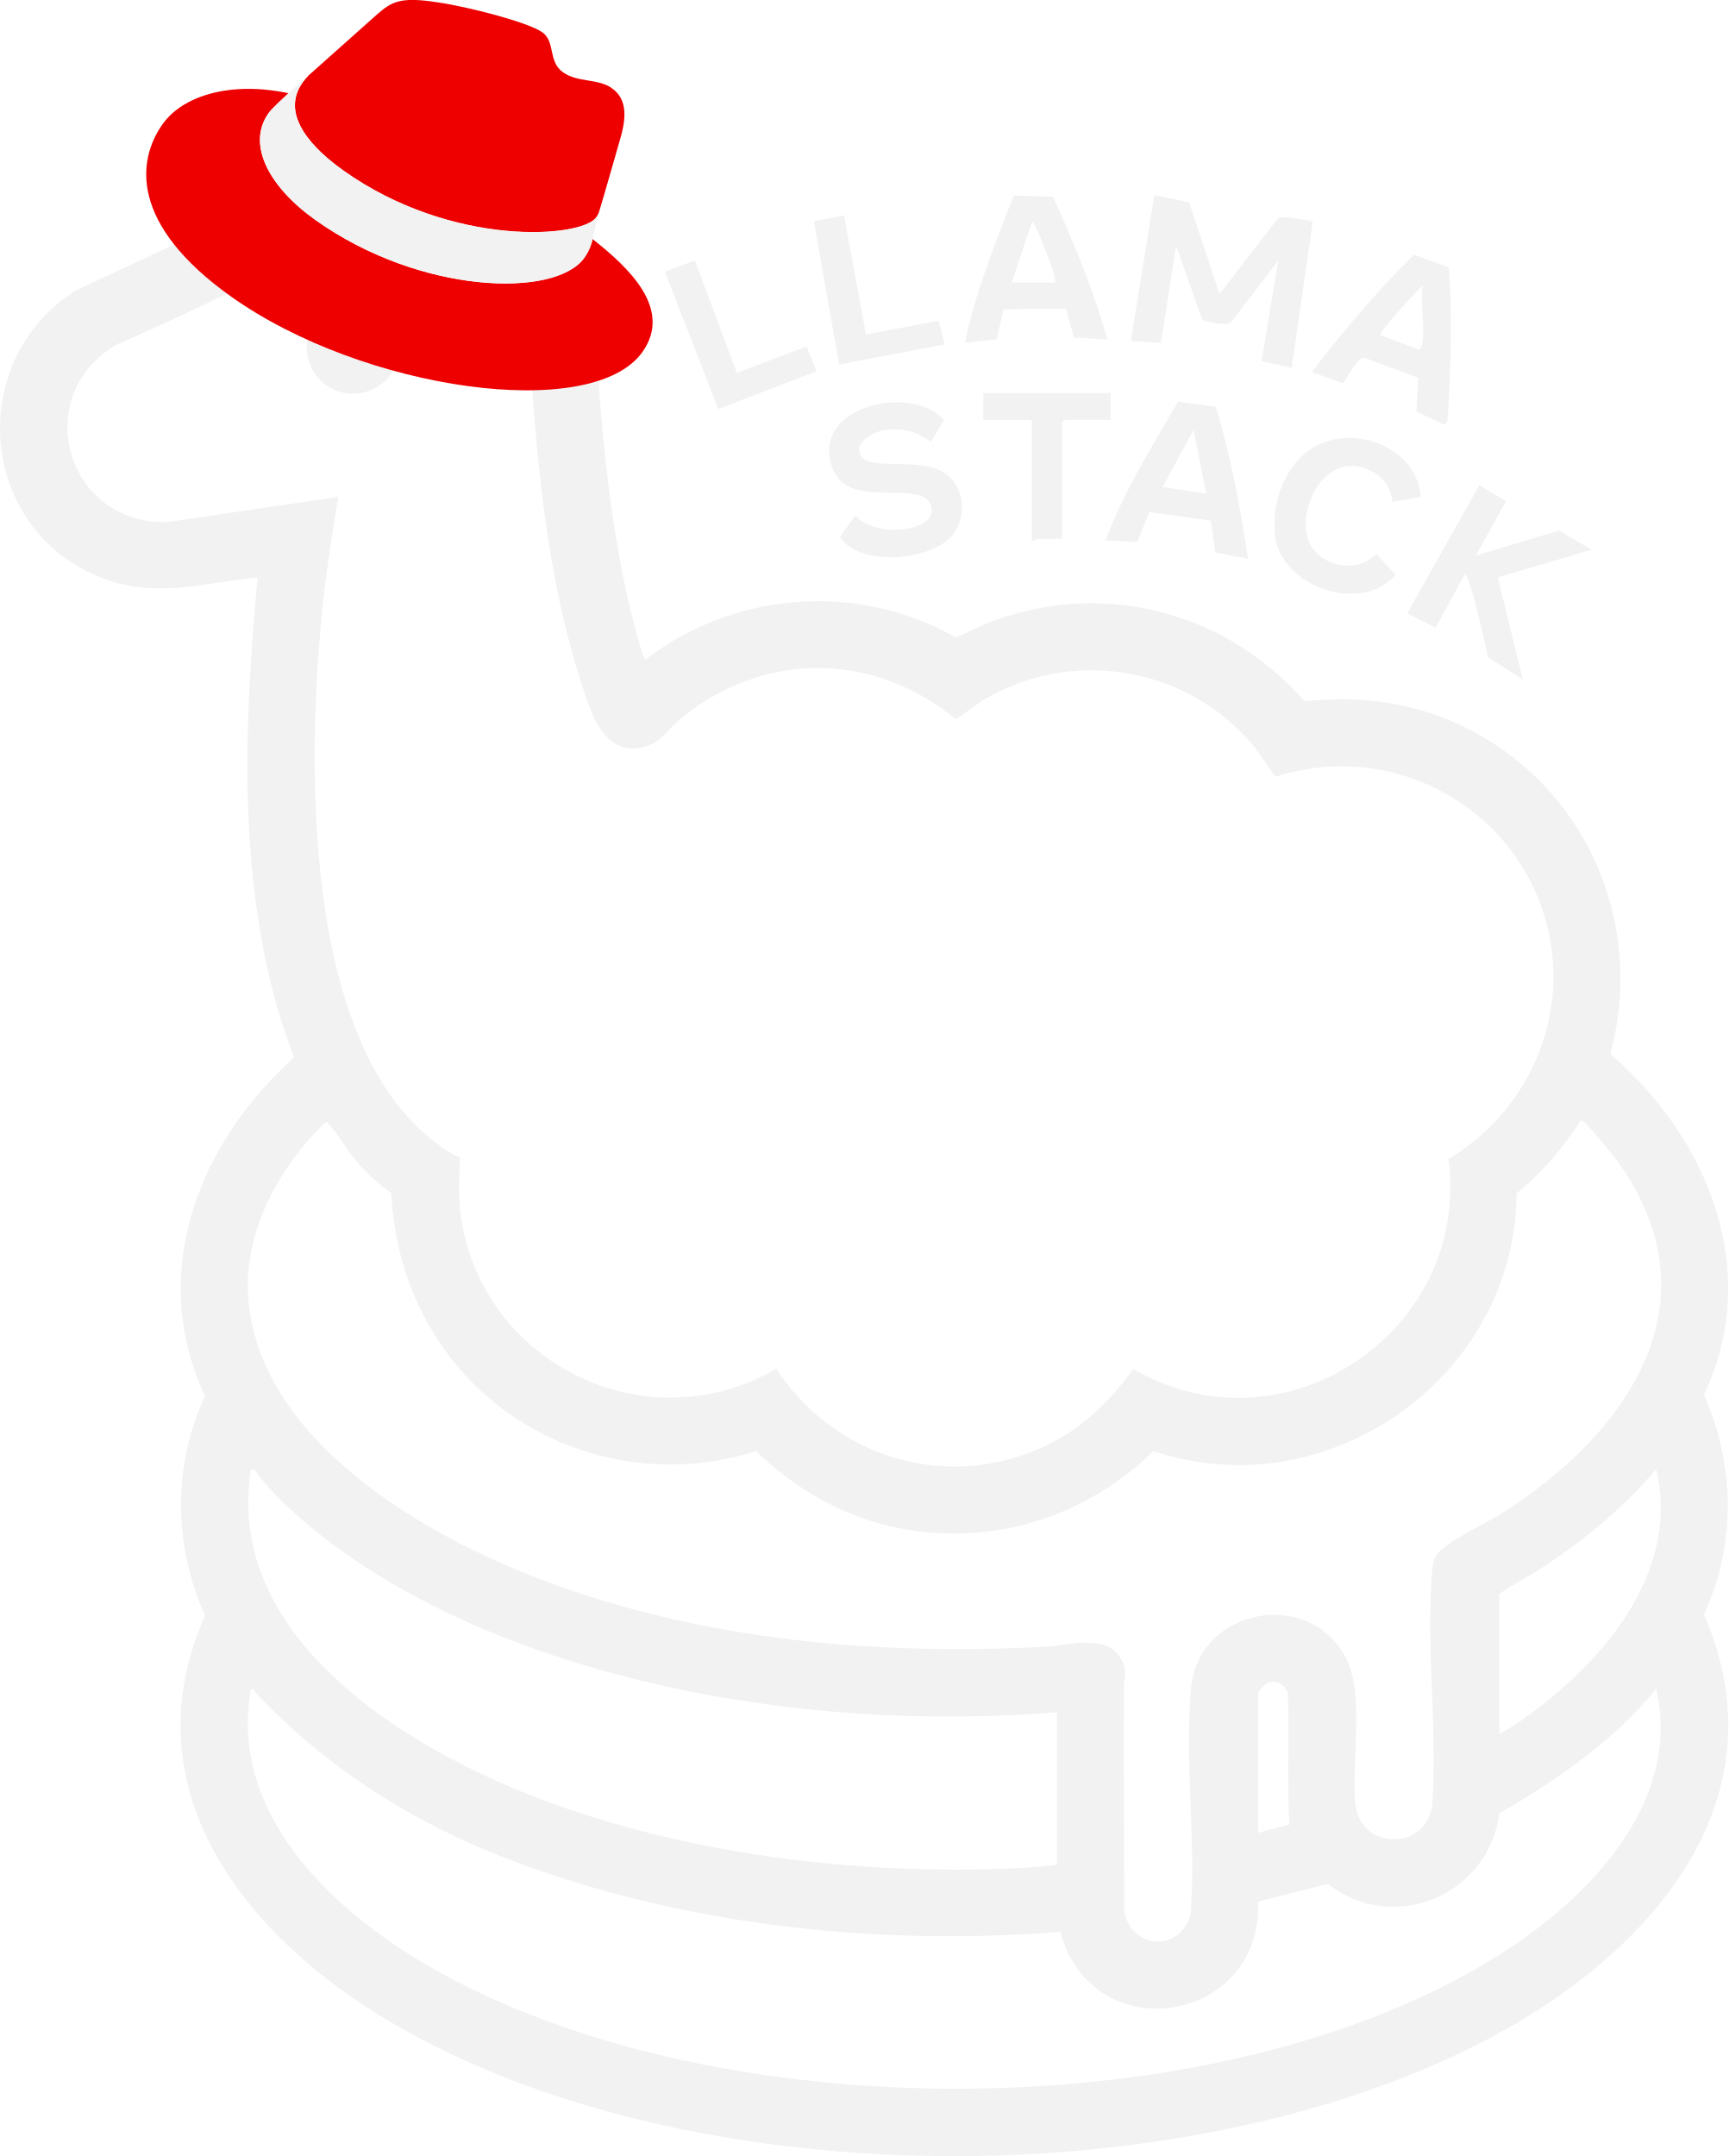
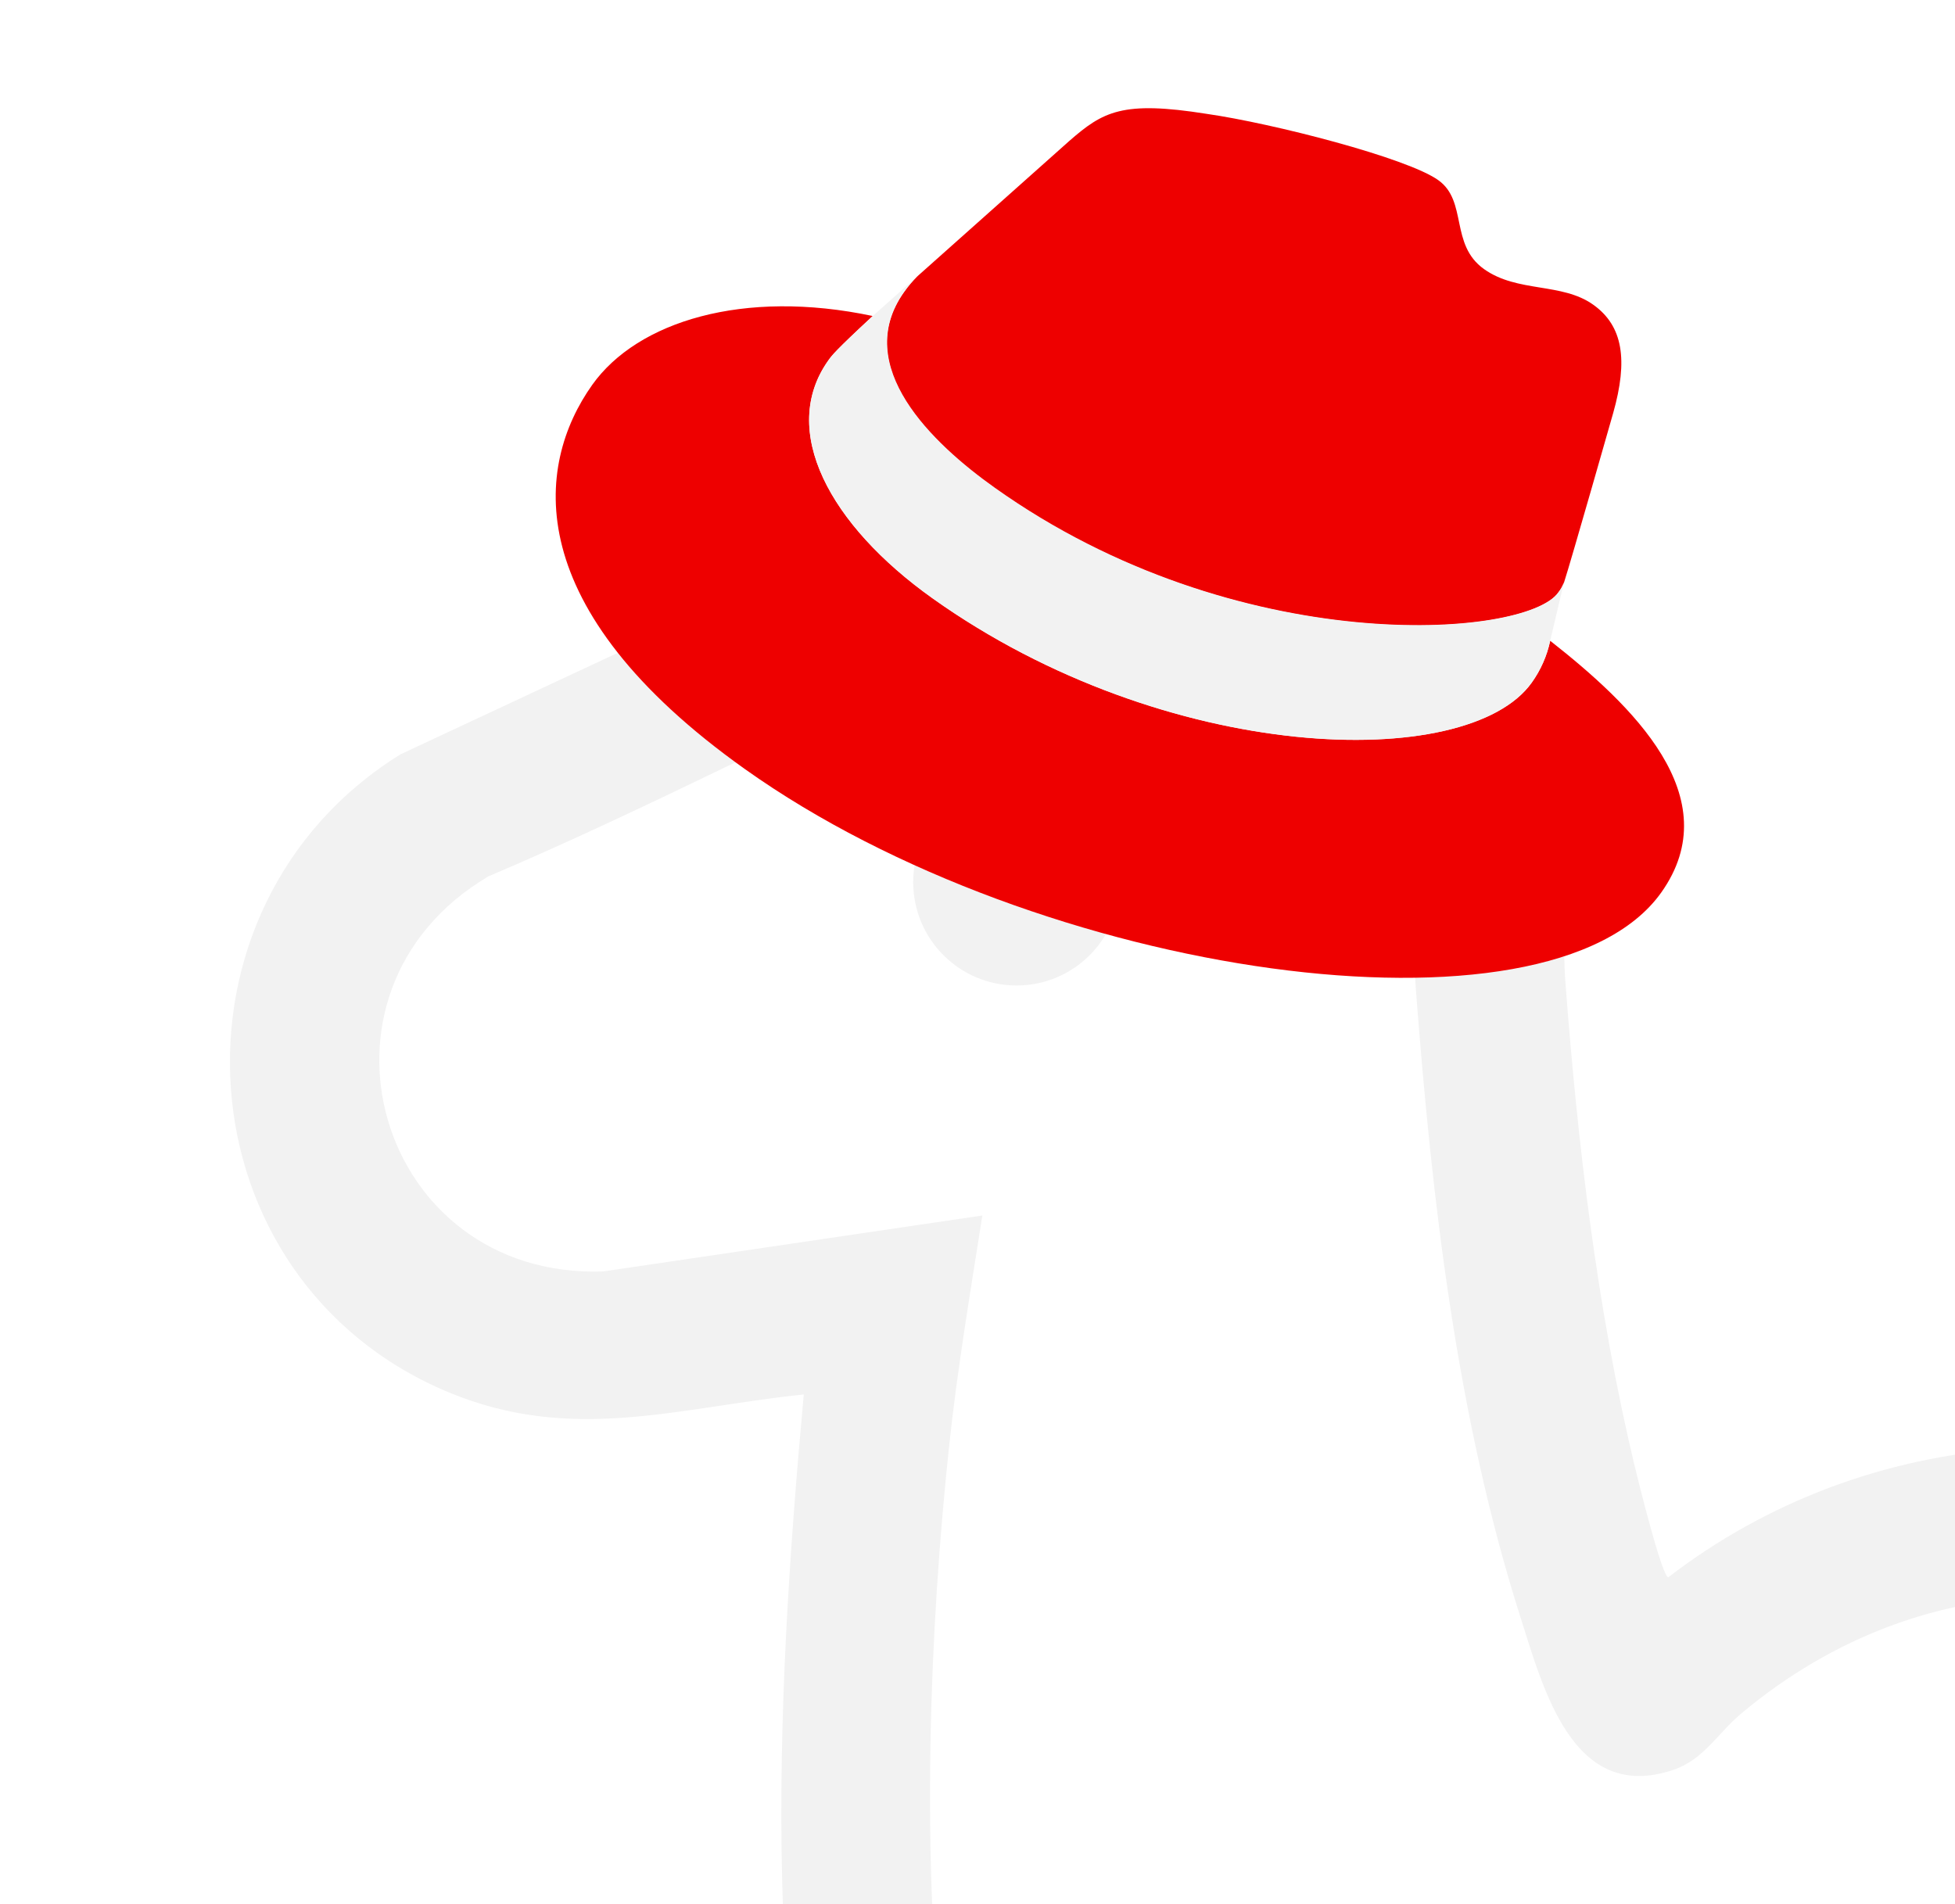
- <svg xmlns="http://www.w3.org/2000/svg" id="Layer_2" data-name="Layer 2" viewBox="0 0 202.85 253.02">
+ <svg xmlns="http://www.w3.org/2000/svg" id="Layer_1" viewBox="0 0 193.68 188.64">
  <defs>
-     <style>
-       .cls-1 {
-         fill: #f2f2f2;
-       }
- 
-       .cls-2 {
-         fill: #f2f2f2;
-       }
- 
-       .cls-3 {
-         fill: #e00;
-       }
-     </style>
+     <style>.cls-1{fill:#f2f2f2;}.cls-2{fill:#f2f2f2;}.cls-3{fill:#e00;}</style>
  </defs>
-   <g>
-     <path class="cls-1" d="M30.22,67.76c-6.64.69-12.19,2.59-18.68-.1-14.27-5.92-15.52-25.58-2.55-33.62l29.5-13.78c.41-.4.11-5.07.19-6.1,1.01-12.34,17.61-16.44,24.35-6.06,3.75,5.77,1.66,13.3,2.21,19.83,2.57,3.55,4.41,7.6,4.91,12.01.22,1.98.04,4.16.19,6.1.65,8.5,1.66,17.18,3.64,25.47.19.78,1.43,5.82,1.78,5.9,10.43-8.04,24.93-9.14,36.42-2.6,1.63-.69,3.2-1.54,4.88-2.12,13.05-4.56,27.04-.7,36.05,9.61,7.37-.81,14.44.41,20.84,4.13,12.92,7.51,18.99,22.79,15.04,37.27,11.48,9.83,17.88,25.49,10.99,39.99,3.65,8.17,3.81,17.63,0,25.77,9.3,21.37-5.6,38.77-23.28,48.71-36.01,20.25-97.76,20.07-132.9-2.12-16.04-10.12-28.47-26.9-19.73-46.44-3.7-8.19-3.83-17.6,0-25.77-6.79-14.43-.76-29.69,10.44-39.73-.59-1.74-1.28-3.47-1.79-5.23-4.82-16.47-4.05-34.18-2.5-51.1ZM53.99,135.85c-.07,2.25-.23,4.27.06,6.53,2.21,17.53,21.77,27.19,37.06,18.25,6.64,10.2,19.38,14.29,30.72,9.45,4.66-1.99,8.25-5.35,11.18-9.43,17.68,10.37,39.66-4.45,36.98-24.63,10.69-6.39,15.32-19.53,10.31-31.15s-18.28-17.7-30.52-13.73c-.28-.07-2.07-2.88-2.5-3.41-7.56-9.25-20.79-11.8-31.28-5.91-1.35.76-2.54,1.76-3.83,2.59-9.79-8.08-22.85-8.01-32.56.16-1.2,1.01-1.97,2.41-3.54,2.95-5.3,1.8-6.85-4.26-8.06-8.06-3.35-10.53-4.67-22.05-5.5-33.05-.14-1.88.05-3.81-.2-5.7-.52-3.92-2.36-6.93-4.91-9.84-.34-5.09.44-10.72,0-15.74-.55-6.34-9.41-6.89-10.74-.69l-.09,12.4c-2.35-.12-4.75.53-6.88,1.48-8.73,3.86-17.23,8.39-26.03,12.13-10.28,6.09-5.84,21.24,6.06,20.81l19.97-2.95c-.64,4.08-1.33,8.18-1.77,12.3-1.88,17.78-2.69,51.2,13,63.32.96.74,1.96,1.49,3.1,1.92ZM45.91,140c-1.36-.96-2.67-2.15-3.79-3.39-1.25-1.38-2.31-3.36-3.47-4.6-.13-.14-.17-.39-.45-.32-5.73,5.6-9.99,13.47-8.96,21.73,2.07,16.57,21.89,27.54,36.04,32.61,18.38,6.59,38.06,8.24,57.49,7.22,2.75-.14,6.94-1.56,8.72,1.31.91,1.47.43,2.11.42,3.5-.06,8.72.04,17.43.03,26.15.73,4.59,6.67,4.96,7.8.37.66-8.55-.73-18.07.05-26.51.86-9.37,13.93-11.82,18.2-3.45,2.16,4.25.63,12.12,1.07,17.03.5,5.52,8.48,5.68,9.05-.01.59-8.89-.78-18.78,0-27.55.04-.5.13-.96.36-1.41.8-1.54,5.76-3.81,7.5-4.9,14.95-9.35,26.03-25,13.67-41.76-.46-.63-3.7-4.65-4.1-4.55-2.08,3.23-4.56,6.16-7.55,8.59-.13,21.55-22.18,37.1-42.63,30.23-8.49,8.35-20.58,11.68-32.16,8.49-5.49-1.51-10.39-4.55-14.45-8.48-13.48,4.29-28.36-.42-36.57-11.9-3.94-5.5-5.89-11.64-6.27-18.42ZM124.05,218.84v-17.9c-13.58,1.1-27.55.43-40.95-2.03-16.05-2.95-33.55-9.03-46.29-19.42-2.53-2.06-5.14-4.44-6.99-7.08l-.39.1c-2.83,18.1,14.94,30.39,29.37,36.72,18.44,8.09,40.77,10.95,60.83,10.01,1.42-.07,2.99-.25,4.42-.4ZM175.99,203.49c1.79-.98,3.49-2.2,5.09-3.46,8.32-6.56,15.93-16.33,13.3-27.62-3.93,4.66-8.66,8.5-13.77,11.81-1.52.98-3.17,1.77-4.63,2.85v16.43ZM147.66,215.1l3.65-.97c-.24-5.08-.02-10.28-.15-15.41-.42-1.11-1.47-1.69-2.59-1.1-.23.12-.91.87-.91,1.06v16.43ZM29.82,198.18l-.39.1c-2.39,13.8,8.19,24.57,18.9,31.26,33.77,21.07,97.25,21.08,130.16-1.81,9.41-6.55,18.74-17.17,15.89-29.55-4.99,6.16-11.62,10.66-18.41,14.64-1.26,9.61-12.46,14.3-20.15,8.26l-8.15,2.1c.45,14.42-19.51,17.46-23.23,3.54-18.28,1.42-37.25-.1-54.88-5.22-15.6-4.53-28.29-11.06-39.55-22.82-.15-.15-.17-.46-.2-.49Z" />
-     <g>
-       <path class="cls-1" d="M109.3,51.82c-1.79-1.15-3.2-1.62-5.38-1.35-1.5.18-4.26,1.71-2.59,3.33,1.33,1.3,7.1-.16,9.75,1.85,2.23,1.7,2.41,5.22.59,7.28-2.55,2.88-10.73,3.66-13.1.09l1.79-2.54c1.75,2.01,6.17,2.21,8.23.75,1.22-.86.9-2.5-.46-3.02-2.8-1.09-8.76.95-10.39-3.18-2.84-7.21,8.96-10.14,13.05-5.77l-1.49,2.56Z" />
-       <path class="cls-1" d="M173.23,65.2l9.74-2.94,3.83,2.25-11.01,3.25,2.94,11.99-4.08-2.61c-.3-1.23-2.05-9.48-2.71-9.78l-3.45,6.29-3.33-1.67,8.46-15.05,3.13,1.89-3.53,6.37Z" />
-       <path class="cls-1" d="M142.7,47.74c1.76,5.83,2.87,11.84,3.78,17.85l-3.85-.77-.51-3.72-7.23-1-1.42,3.5-3.71-.17c2.11-5.76,5.45-11,8.49-16.29l4.45.6ZM141.56,57.92l-1.47-7.47-3.64,6.69,5.11.79Z" />
-       <path class="cls-1" d="M166.74,58.31l-3.34.6c-.08-2.91-3.47-4.88-6.1-4.03-3.63,1.18-5.72,7.92-2.35,10.41,1.95,1.44,4.85,1.54,6.58-.28l2.27,2.46c-4.1,4.68-13.57,1.37-14.17-4.73-.43-4.27,1.59-9.34,5.85-10.87,4.63-1.66,10.91,1.14,11.26,6.44Z" />
-       <path class="cls-1" d="M130.35,46.12v3.15h-5.41l-.3.3v13.67h-2.85c-.1,0-.41.31-.69.2v-14.16h-5.7v-3.15h14.95Z" />
-       <g>
-         <path class="cls-1" d="M139.55,23.74l3.59,10.77,6.88-8.95c.51-.22,3.9.27,4.05.48l-2.47,17.13-3.54-.79,1.97-11.8-5.59,7.29c-.46.38-3.11-.11-3.36-.41l-3.05-8.65-1.77,11.41-3.54-.2,2.76-17.12,4.08.84Z" />
-         <path class="cls-1" d="M170.05,31.4c.45,5.99.2,11.98-.16,17.97l-.3.49-3.35-1.56.19-3.97-6.3-2.34c-.8-.19-2.31,2.94-2.55,2.96l-3.62-1.29c3.72-4.82,7.65-9.49,11.99-13.78l4.1,1.51ZM166.94,40.32c.29-2.03-.22-4.69,0-6.79-.76.76-4.94,5.15-4.92,5.8l4.44,1.67c.28.14.46-.58.48-.69Z" />
-         <path class="cls-1" d="M129.96,39.82l-3.91-.21-.98-3.4-7.28.1-.82,3.5-3.72.41c1.22-5.96,3.56-11.63,5.73-17.28l4.6.17c2.49,5.42,4.76,10.97,6.39,16.72ZM123.86,33.14c-.08-1.15-.63-2.3-1.03-3.39-.12-.33-1.45-3.89-1.72-3.69l-2.36,7.08h5.11Z" />
-         <polygon class="cls-1" points="81.56 30.58 86.48 43.76 94.65 40.66 95.84 43.57 84.31 48 78.02 31.87 81.56 30.58" />
-         <polygon class="cls-1" points="99.06 25.27 101.63 39.24 110.16 37.64 110.87 40.41 98.48 42.78 95.52 25.97 99.06 25.27" />
-       </g>
-     </g>
-     <circle class="cls-1" cx="41.44" cy="40.77" r="5.44" />
-   </g>
-   <path id="path8" class="cls-3" d="M40.27,20.02c12.82,9.08,28.01,7.93,29.7,5.5.13-.16.23-.34.3-.54.37-1.13,2.59-8.93,2.59-8.93.78-2.77.52-4.58-1.05-5.7-1.66-1.18-3.99-.62-5.75-1.88s-.86-3.58-2.41-4.68c-1.66-1.18-8.72-3-12.2-3.5-4.44-.71-5.46-.12-7.23,1.43l-8,7.13c-.26.26-.5.54-.71.84-2.79,3.92,1.48,7.98,4.77,10.32M33.86,10.94c-6.81-1.44-12.4.29-14.77,3.62-3.03,4.26-3.87,11.78,8.04,20.25,15.51,11.03,42.37,14.79,48.26,6.51,3.59-5.05-1.58-9.91-5.84-13.26-.17.79-.5,1.54-.97,2.2-3.38,4.76-19.26,4.31-31.56-4.44-5.44-3.87-8.11-8.86-5.49-12.54.19-.26.36-.5,2.34-2.34" />
-   <path id="path10" class="cls-2" d="M36.23,8.83c-.26.26-.5.54-.71.84-2.79,3.92,1.48,7.98,4.77,10.32,12.77,9.09,27.96,7.94,29.68,5.52.13-.16.23-.34.3-.54l-.73,3.08c-.17.79-.5,1.54-.97,2.2-3.38,4.76-19.26,4.31-31.56-4.44-5.44-3.87-8.11-8.86-5.49-12.54.19-.26.36-.5,2.34-2.34l2.37-2.11Z" />
+   <path class="cls-1" d="M79.62,138.16c-12.48,1.3-22.92,4.87-35.14-.2-26.83-11.13-29.19-48.11-4.79-63.23l55.48-25.92c.78-.76.21-9.54.36-11.47,1.89-23.21,33.11-30.92,45.8-11.4,7.05,10.85,3.13,25.02,4.15,37.29,4.83,6.68,8.3,14.29,9.24,22.58.42,3.72.08,7.82.36,11.48,1.21,15.98,3.12,32.31,6.85,47.9.35,1.46,2.69,10.94,3.34,11.09,19.62-15.12,46.88-17.19,68.5-4.89,3.07-1.29,6.02-2.89,9.18-3.99,24.54-8.57,50.85-1.32,67.8,18.08,13.86-1.52,27.16.76,39.2,7.76,24.3,14.13,35.72,42.85,28.29,70.09,21.59,18.48,33.62,47.94,20.67,75.22,6.86,15.36,7.16,33.16,0,48.47,17.49,40.18-10.53,72.91-43.78,91.6-67.73,38.09-183.87,37.74-249.95-3.98-30.16-19.04-53.55-50.6-37.11-87.35-6.96-15.4-7.2-33.1,0-48.47-12.77-27.13-1.42-55.84,19.64-74.73-1.11-3.27-2.4-6.52-3.37-9.84-9.07-30.98-7.62-64.29-4.71-96.11ZM124.32,266.24c-.13,4.24-.43,8.04.11,12.29,4.16,32.98,40.95,51.14,69.7,34.32,12.5,19.19,36.45,26.87,57.77,17.78,8.77-3.74,15.52-10.06,21.02-17.74,33.25,19.51,74.59-8.36,69.54-46.33,20.11-12.02,28.81-36.73,19.39-58.59-9.53-22.11-34.37-33.29-57.41-25.81-.52-.13-3.9-5.43-4.71-6.41-14.23-17.4-39.1-22.19-58.82-11.12-2.53,1.42-4.78,3.31-7.21,4.88-18.41-15.2-42.98-15.06-61.24.3-2.25,1.89-3.7,4.54-6.67,5.54-9.97,3.38-12.89-8.01-15.17-15.15-6.31-19.81-8.78-41.47-10.35-62.17-.27-3.54.09-7.17-.38-10.72-.97-7.38-4.43-13.04-9.24-18.51-.64-9.57.82-20.16,0-29.6-1.03-11.92-17.7-12.96-20.2-1.3l-.16,23.33c-4.42-.23-8.93,1-12.95,2.78-16.41,7.25-32.4,15.79-48.96,22.82-19.34,11.45-10.99,39.94,11.39,39.14l37.55-5.54c-1.2,7.68-2.51,15.39-3.32,23.12-3.54,33.45-5.06,96.29,24.45,119.09,1.8,1.39,3.69,2.8,5.82,3.61ZM109.12,274.03c-2.56-1.81-5.02-4.05-7.13-6.37-2.36-2.6-4.35-6.32-6.52-8.64-.25-.27-.32-.73-.84-.6-10.77,10.53-18.79,25.34-16.85,40.86,3.89,31.17,41.18,51.8,67.78,61.34,34.58,12.4,71.58,15.49,108.13,13.58,5.17-.27,13.05-2.94,16.41,2.47,1.72,2.77.8,3.96.79,6.58-.12,16.39.08,32.79.06,49.18,1.38,8.64,12.55,9.33,14.67.69,1.24-16.08-1.36-33.99.09-49.85,1.62-17.61,26.2-22.22,34.22-6.49,4.07,7.99,1.19,22.79,2.01,32.02.93,10.38,15.95,10.68,17.03-.02,1.11-16.72-1.46-35.31-.01-51.81.08-.95.24-1.8.68-2.65,1.5-2.9,10.83-7.16,14.1-9.21,28.12-17.58,48.95-47.01,25.7-78.55-.87-1.18-6.95-8.74-7.72-8.55-3.92,6.08-8.59,11.59-14.2,16.15-.24,40.54-41.71,69.77-80.17,56.85-15.96,15.7-38.71,21.98-60.48,15.97-10.32-2.85-19.54-8.57-27.18-15.95-25.36,8.08-53.33-.79-68.79-22.38-7.41-10.35-11.09-21.9-11.79-34.65ZM256.09,422.31v-33.67c-25.53,2.07-51.82.81-77.02-3.82-30.18-5.54-63.1-16.99-87.05-36.52-4.75-3.88-9.66-8.35-13.15-13.31l-.73.18c-5.32,34.04,28.1,57.16,55.25,69.07,34.68,15.21,76.68,20.6,114.4,18.82,2.68-.13,5.63-.48,8.31-.76ZM353.77,393.45c3.36-1.85,6.57-4.14,9.58-6.51,15.65-12.33,29.97-30.7,25.01-51.94-7.4,8.77-16.29,16-25.89,22.2-2.86,1.85-5.96,3.33-8.7,5.36v30.89ZM300.49,415.28l6.87-1.83c-.45-9.55-.03-19.34-.28-28.99-.79-2.09-2.77-3.17-4.87-2.06-.44.23-1.71,1.63-1.71,1.99v30.89ZM78.87,383.46l-.73.18c-4.49,25.96,15.4,46.22,35.55,58.79,63.5,39.62,182.9,39.65,244.79-3.4,17.7-12.32,35.25-32.3,29.89-55.58-9.39,11.58-21.86,20.05-34.62,27.53-2.37,18.07-23.43,26.89-37.9,15.53l-15.34,3.94c.85,27.11-36.68,32.83-43.69,6.65-34.38,2.66-70.06-.2-103.21-9.81-29.35-8.51-53.22-20.79-74.38-42.92-.27-.29-.32-.87-.37-.91Z" />
+   <circle class="cls-1" cx="100.71" cy="87.4" r="10.24" />
+   <path id="path8" class="cls-3" d="M98.52,48.37c24.11,17.08,52.67,14.92,55.86,10.34.24-.3.43-.65.57-1.01.69-2.12,4.87-16.79,4.87-16.79,1.47-5.21.99-8.61-1.98-10.72-3.11-2.22-7.51-1.17-10.82-3.53-3.41-2.43-1.61-6.73-4.53-8.81-3.11-2.22-16.39-5.63-22.95-6.57-8.36-1.33-10.26-.23-13.6,2.68l-15.05,13.41c-.49.48-.94,1.01-1.34,1.58-5.24,7.37,2.79,15.02,8.97,19.41M86.46,31.31c-12.81-2.71-23.31.54-27.78,6.81-5.7,8.01-7.27,22.15,15.12,38.08,29.16,20.75,79.69,27.81,90.77,12.24,6.75-9.49-2.97-18.64-10.99-24.95-.32,1.49-.94,2.9-1.83,4.14-6.37,8.95-36.22,8.11-59.35-8.35-10.23-7.28-15.25-16.66-10.33-23.58.35-.49.67-.94,4.39-4.39" />
+   <path id="path10" class="cls-2" d="M90.92,27.33c-.49.48-.94,1.01-1.34,1.58-5.24,7.37,2.79,15.02,8.97,19.41,24.02,17.09,52.59,14.93,55.82,10.39.24-.3.43-.65.57-1.01l-1.37,5.8c-.32,1.49-.94,2.9-1.83,4.14-6.37,8.95-36.22,8.11-59.35-8.35-10.23-7.28-15.25-16.66-10.33-23.58.35-.49.67-.94,4.39-4.39l4.46-3.97Z" />
</svg>
